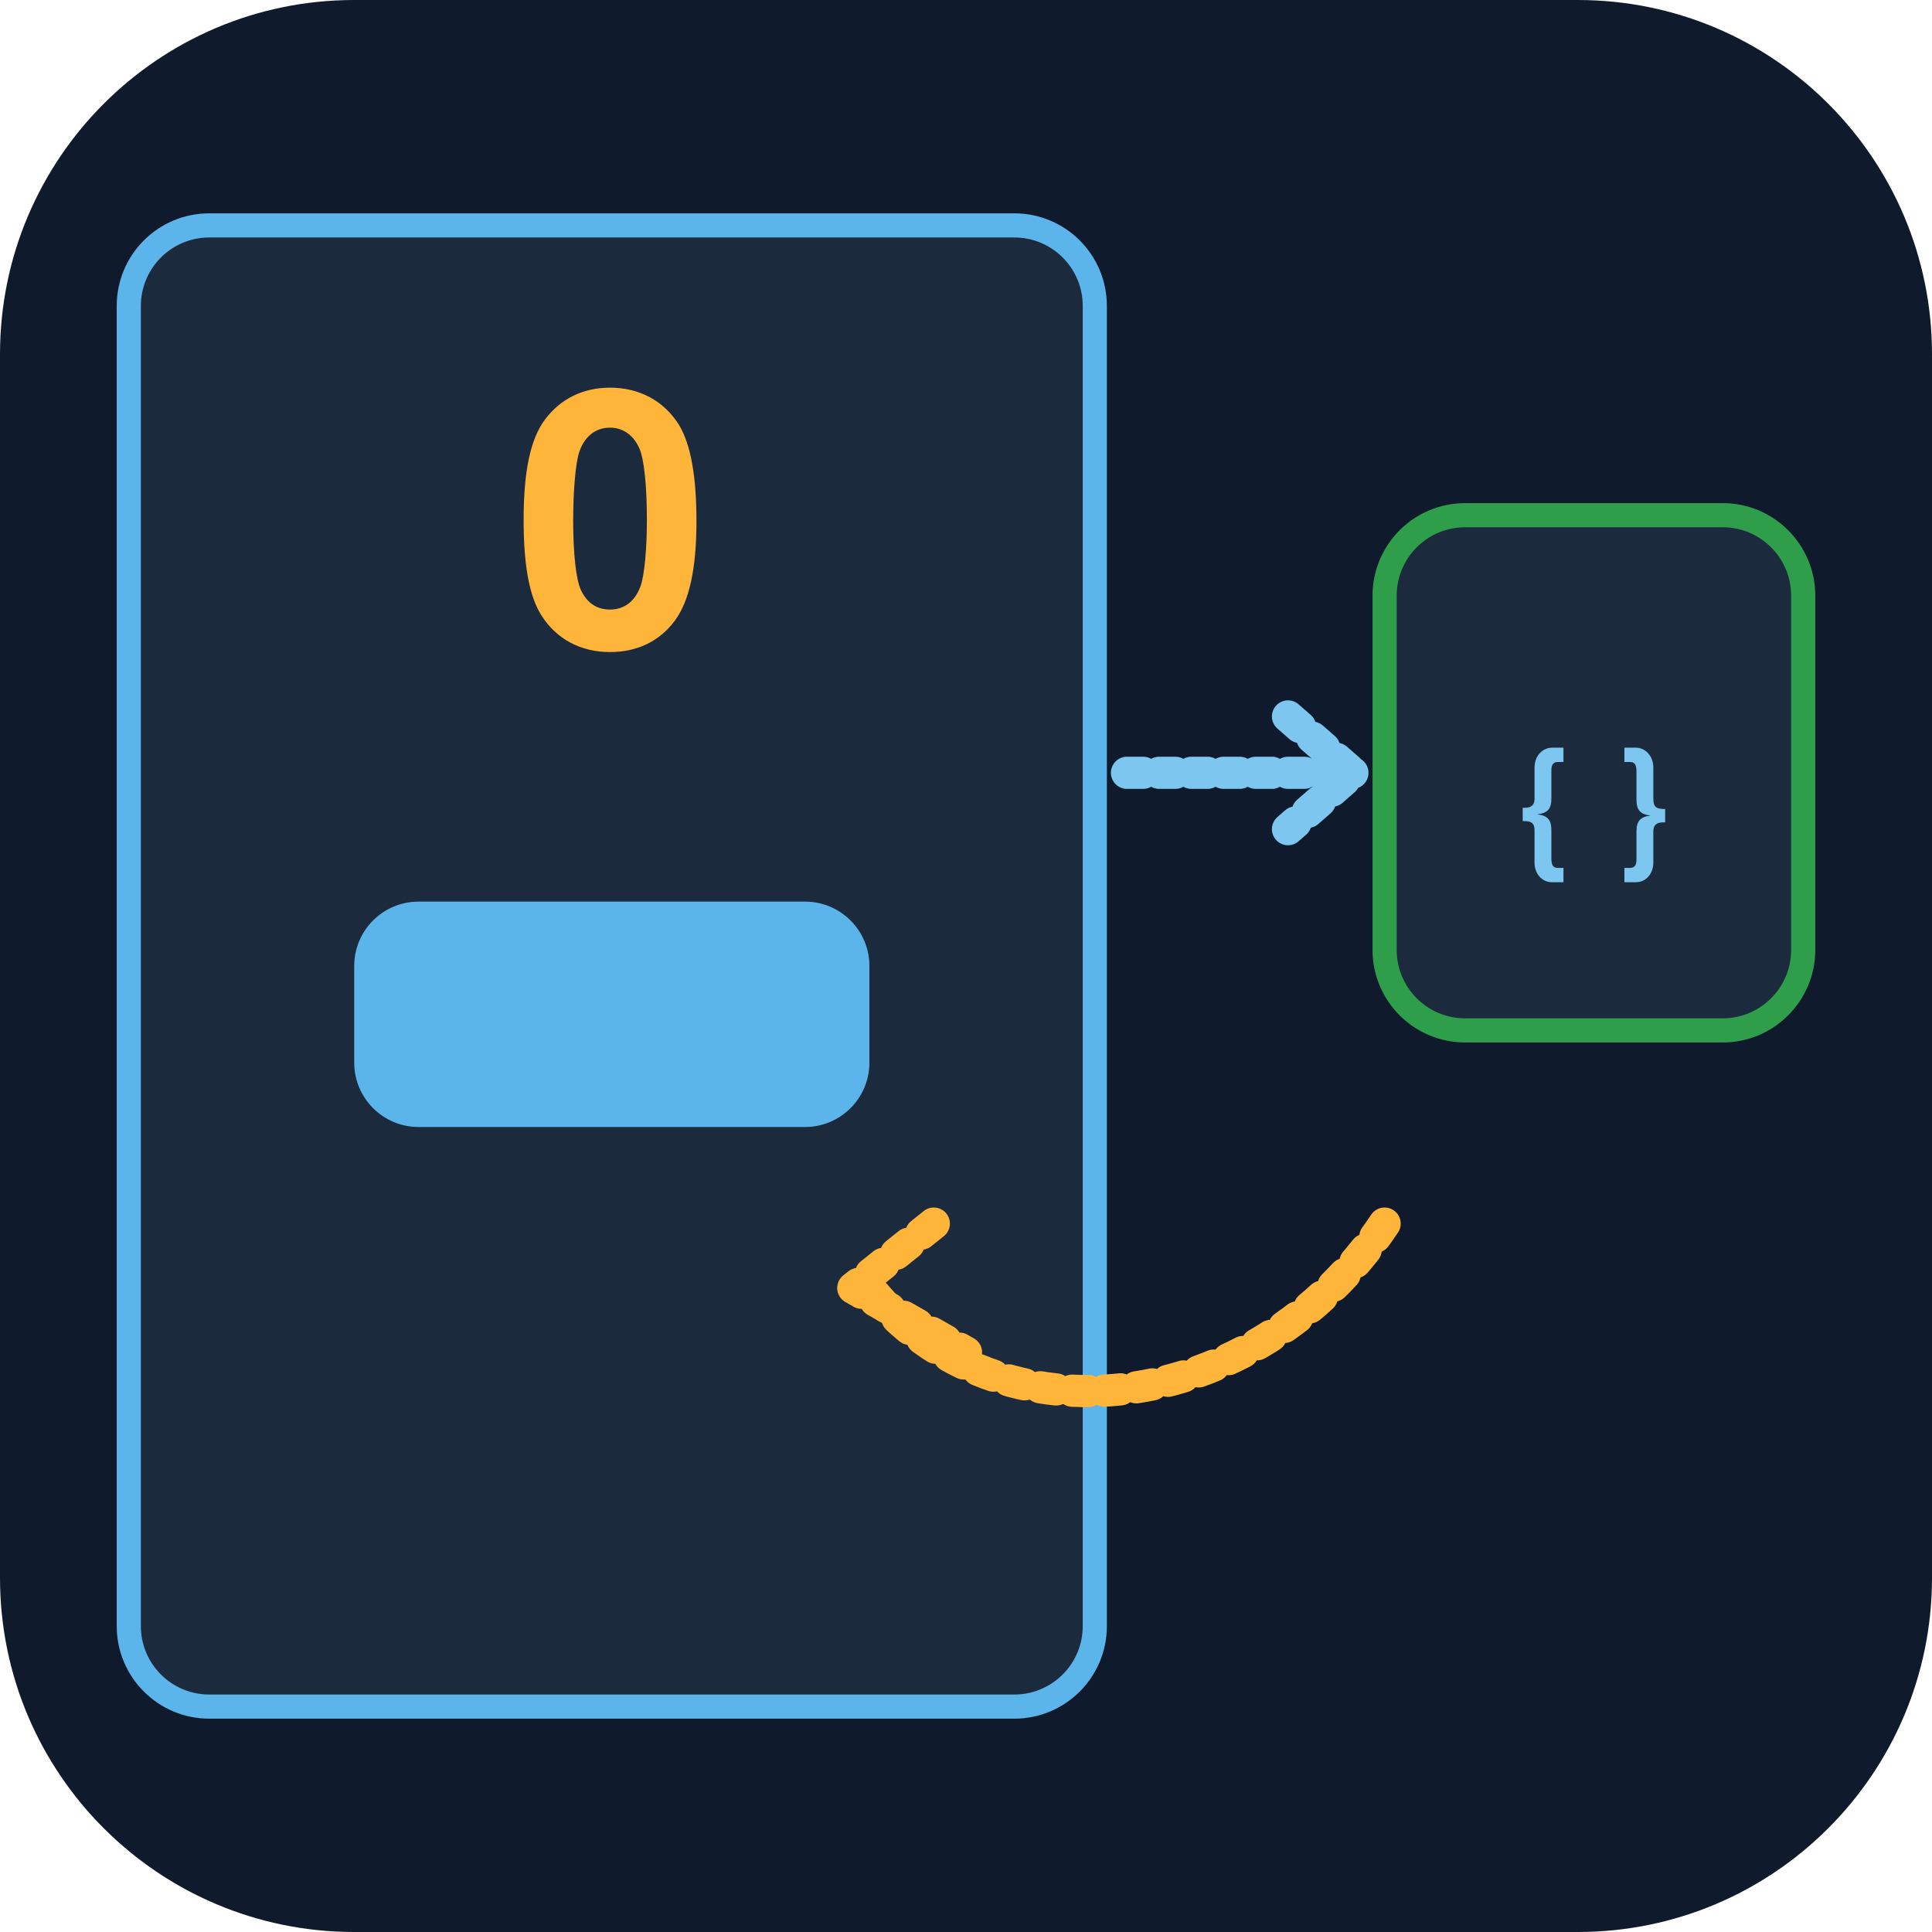
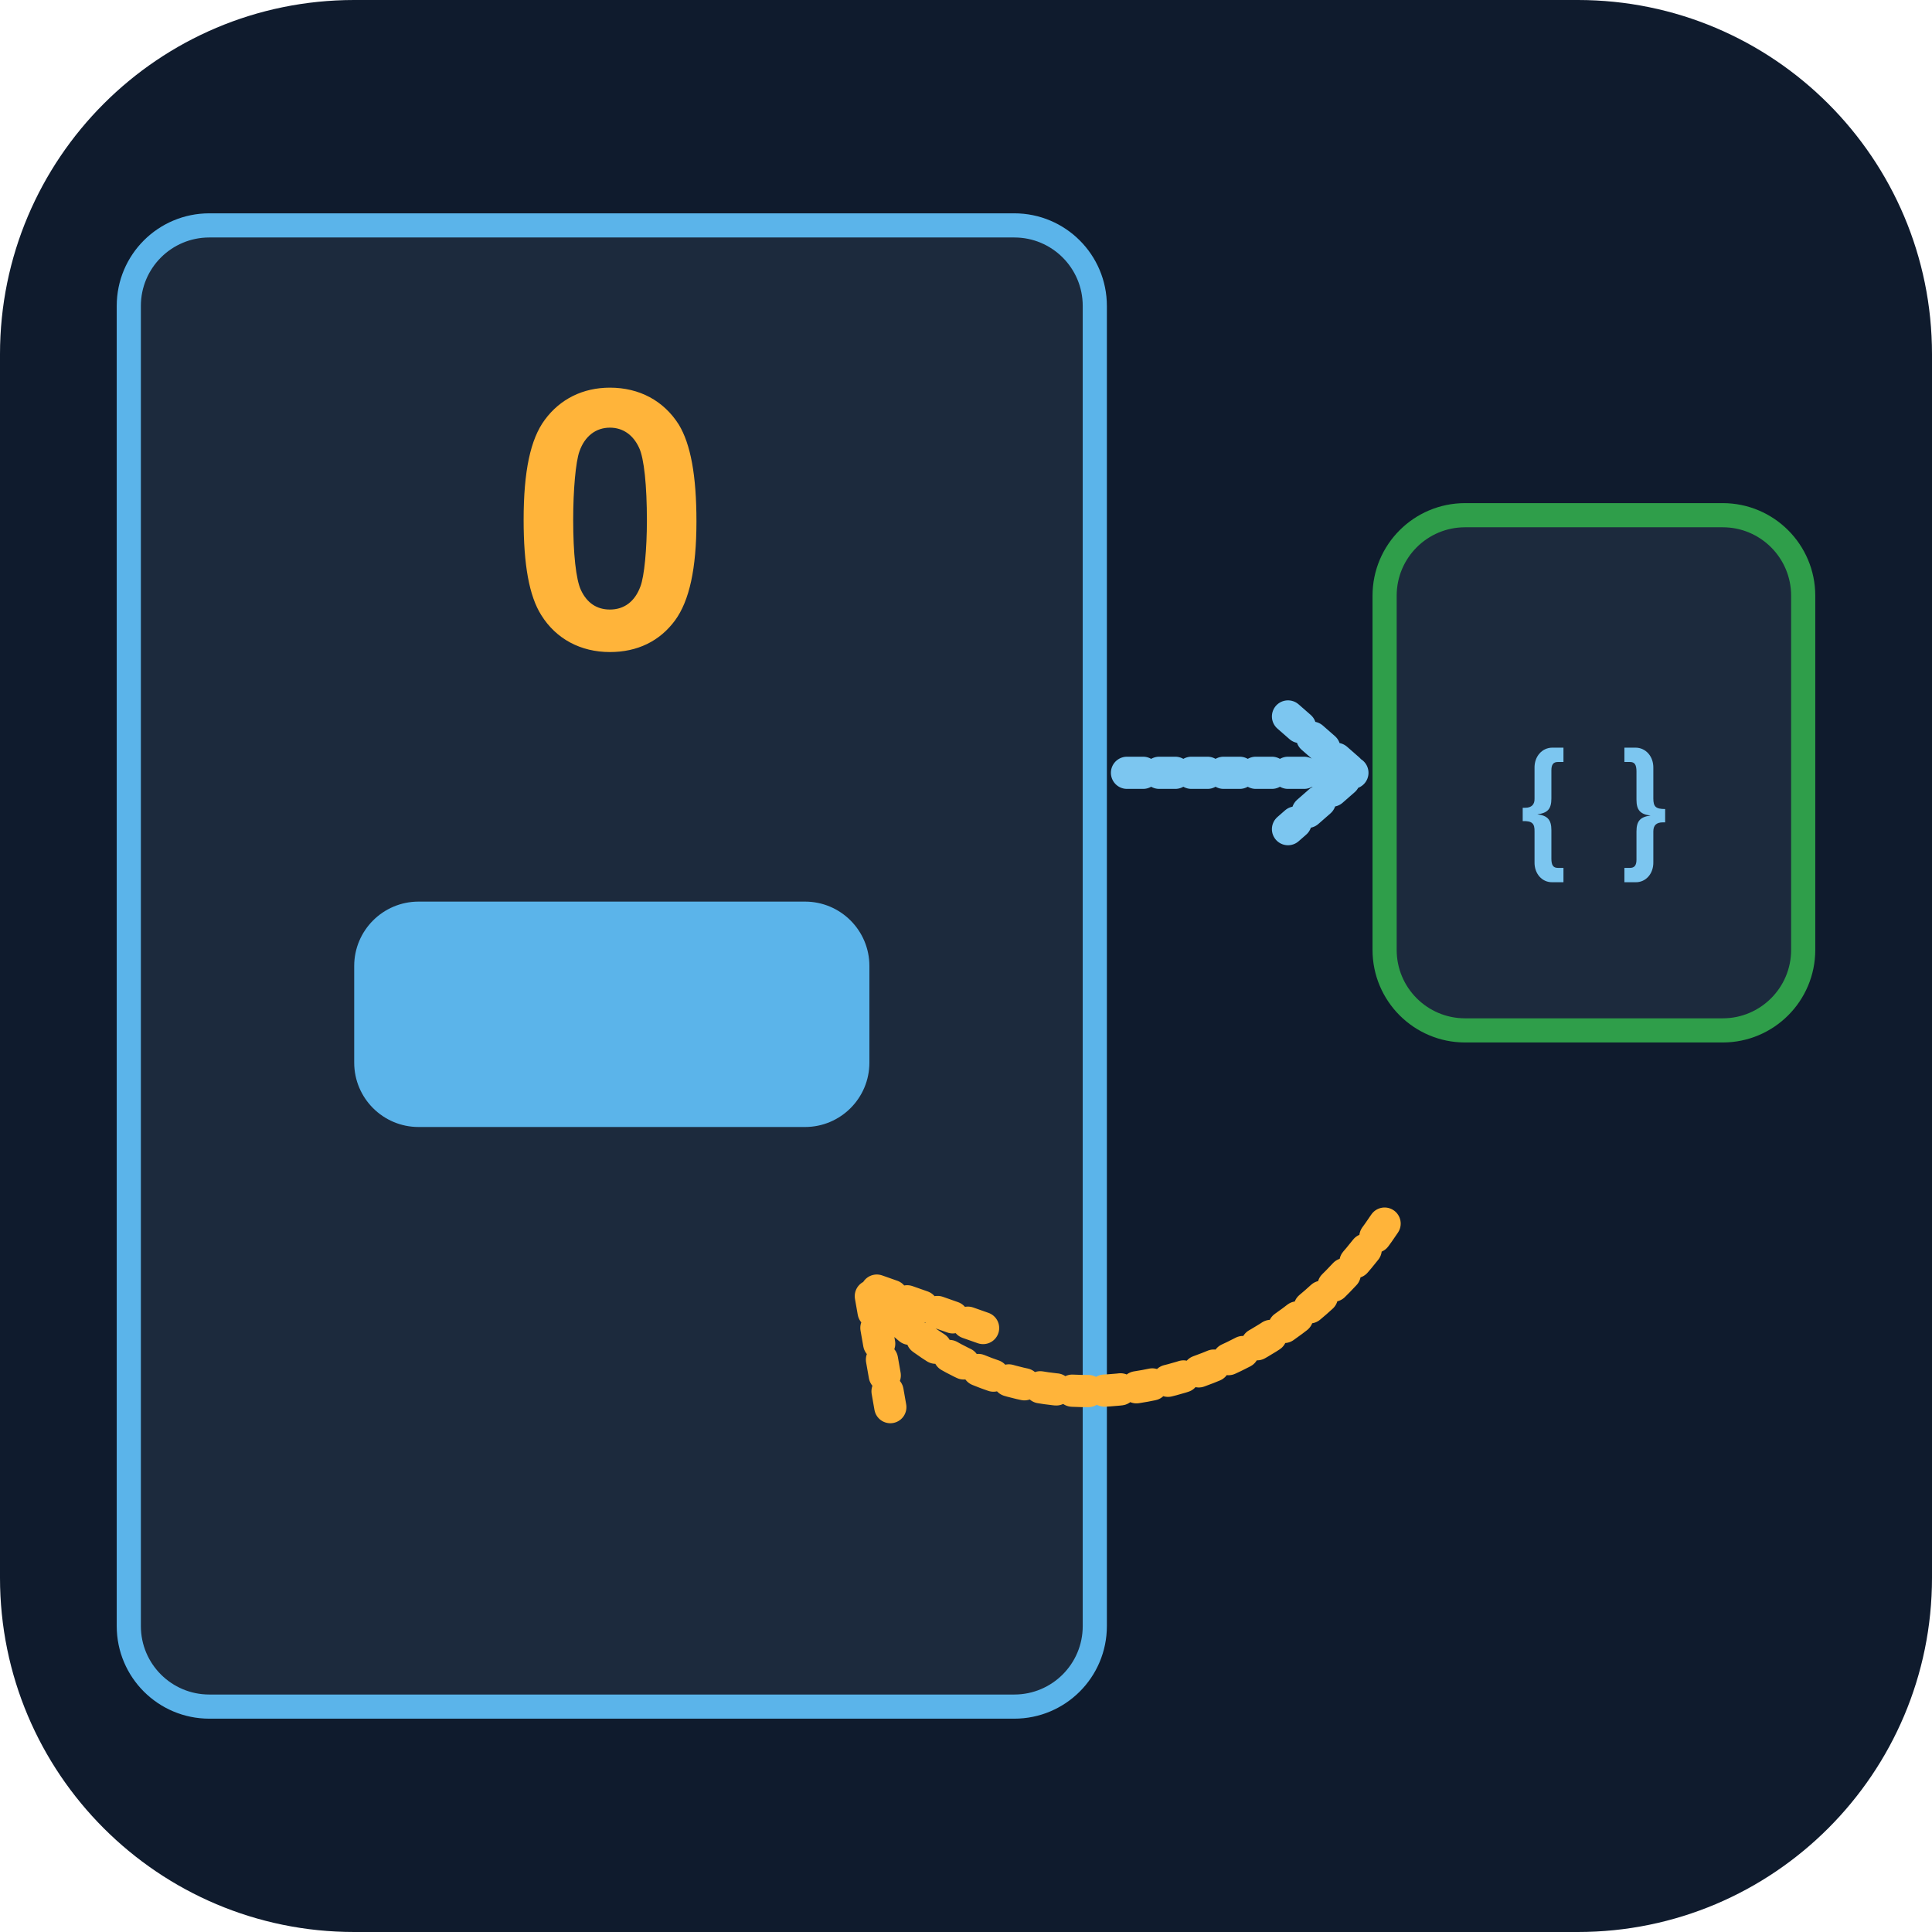
<svg xmlns="http://www.w3.org/2000/svg" viewBox="0 0 120 120" width="120" height="120" role="img">
  <style>@keyframes fade{0%{opacity:0}15.71%,44.87%,100%{opacity:1}}
@keyframes dr{0%{stroke-dashoffset:1}26.92%,44.87%,100%{stroke-dashoffset:0}}
@keyframes pop{0%{opacity:0;transform:scale(.3)}15.71%,44.87%,100%{opacity:1;transform:scale(1)}}
.f{animation:fade 7.8s ease-out both infinite alternate}
.d{stroke-dasharray:1;animation:dr 7.8s ease-out both infinite alternate}
.p{transform-box:fill-box;transform-origin:center;animation:pop 7.8s ease-out both infinite alternate}
@media (prefers-reduced-motion: reduce){*{animation:none!important}}</style>
  <rect width="120" height="120" rx="22" fill="#0f1b2d" />
  <g class="f" style="animation-delay:0s">
    <rect x="8" y="14" width="60" height="92" rx="5" fill="#1c2a3d" stroke="#5bb4ea" stroke-width="1.5" />
  </g>
  <g class="p" style="animation-delay:0.5s">
    <text x="38" y="40" text-anchor="middle" font-size="22" fill="#ffb43a" font-family="-apple-system,Helvetica,Arial,sans-serif" font-weight="600">0</text>
  </g>
  <g class="p" style="animation-delay:1.0s">
    <rect x="22" y="56" width="32" height="14" rx="4" fill="#5bb4ea" />
  </g>
  <path class="d" style="animation-delay:1.6s" pathLength="1" d="M70,48 H84 M80,44.5 L84,48 L80,51.5" stroke="#7cc6f0" stroke-width="2" stroke-linecap="round" stroke-linejoin="round" fill="none" />
  <g class="p" style="animation-delay:2.2s">
    <g>
      <rect x="86" y="32" width="26" height="32" rx="5" fill="#1c2a3d" stroke="#2f9e4a" stroke-width="1.5" />
      <text x="99" y="53" text-anchor="middle" font-size="9" fill="#7cc6f0" font-family="-apple-system,Helvetica,Arial,sans-serif" font-weight="600">{ }</text>
    </g>
  </g>
-   <path class="d" style="animation-delay:2.8s" pathLength="1" d="M86,76 C78,88 62,90 54,80 M58,76 L53,80 L60,84" stroke="#ffb43a" stroke-width="2" stroke-linecap="round" stroke-linejoin="round" fill="none" />
+   <path class="d" style="animation-delay:2.8s" pathLength="1" d="M86,76 C78,88 62,90 54,80 M55.3,87.4 L54,80 L61.1,82.5" stroke="#ffb43a" stroke-width="2" stroke-linecap="round" stroke-linejoin="round" fill="none" />
</svg>
